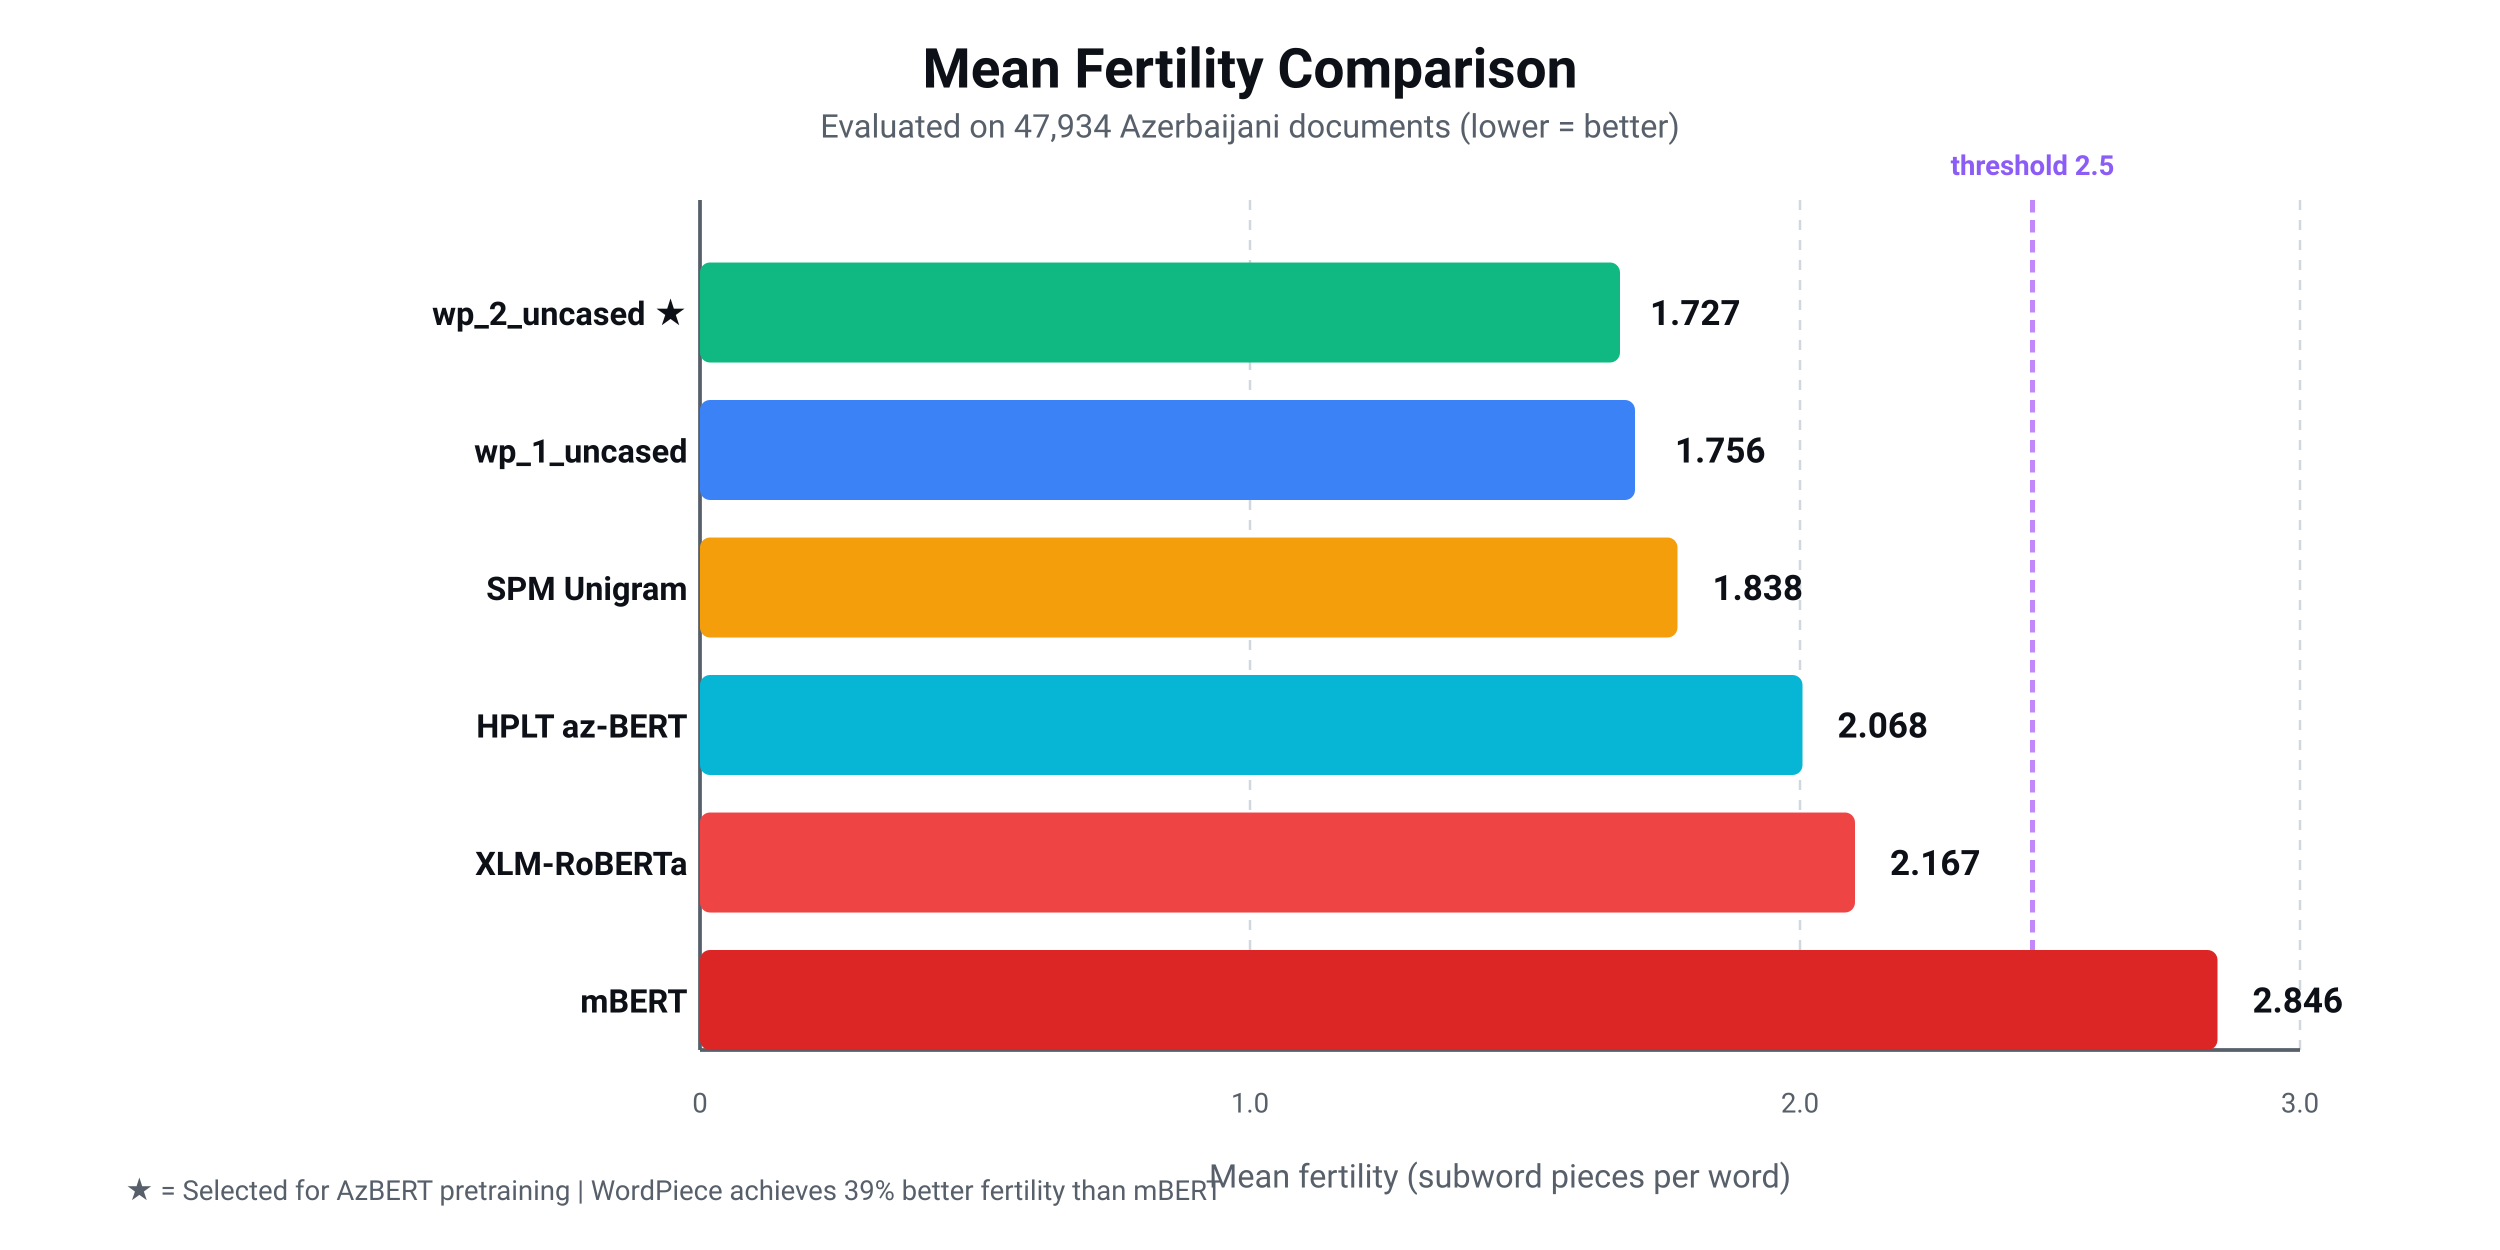
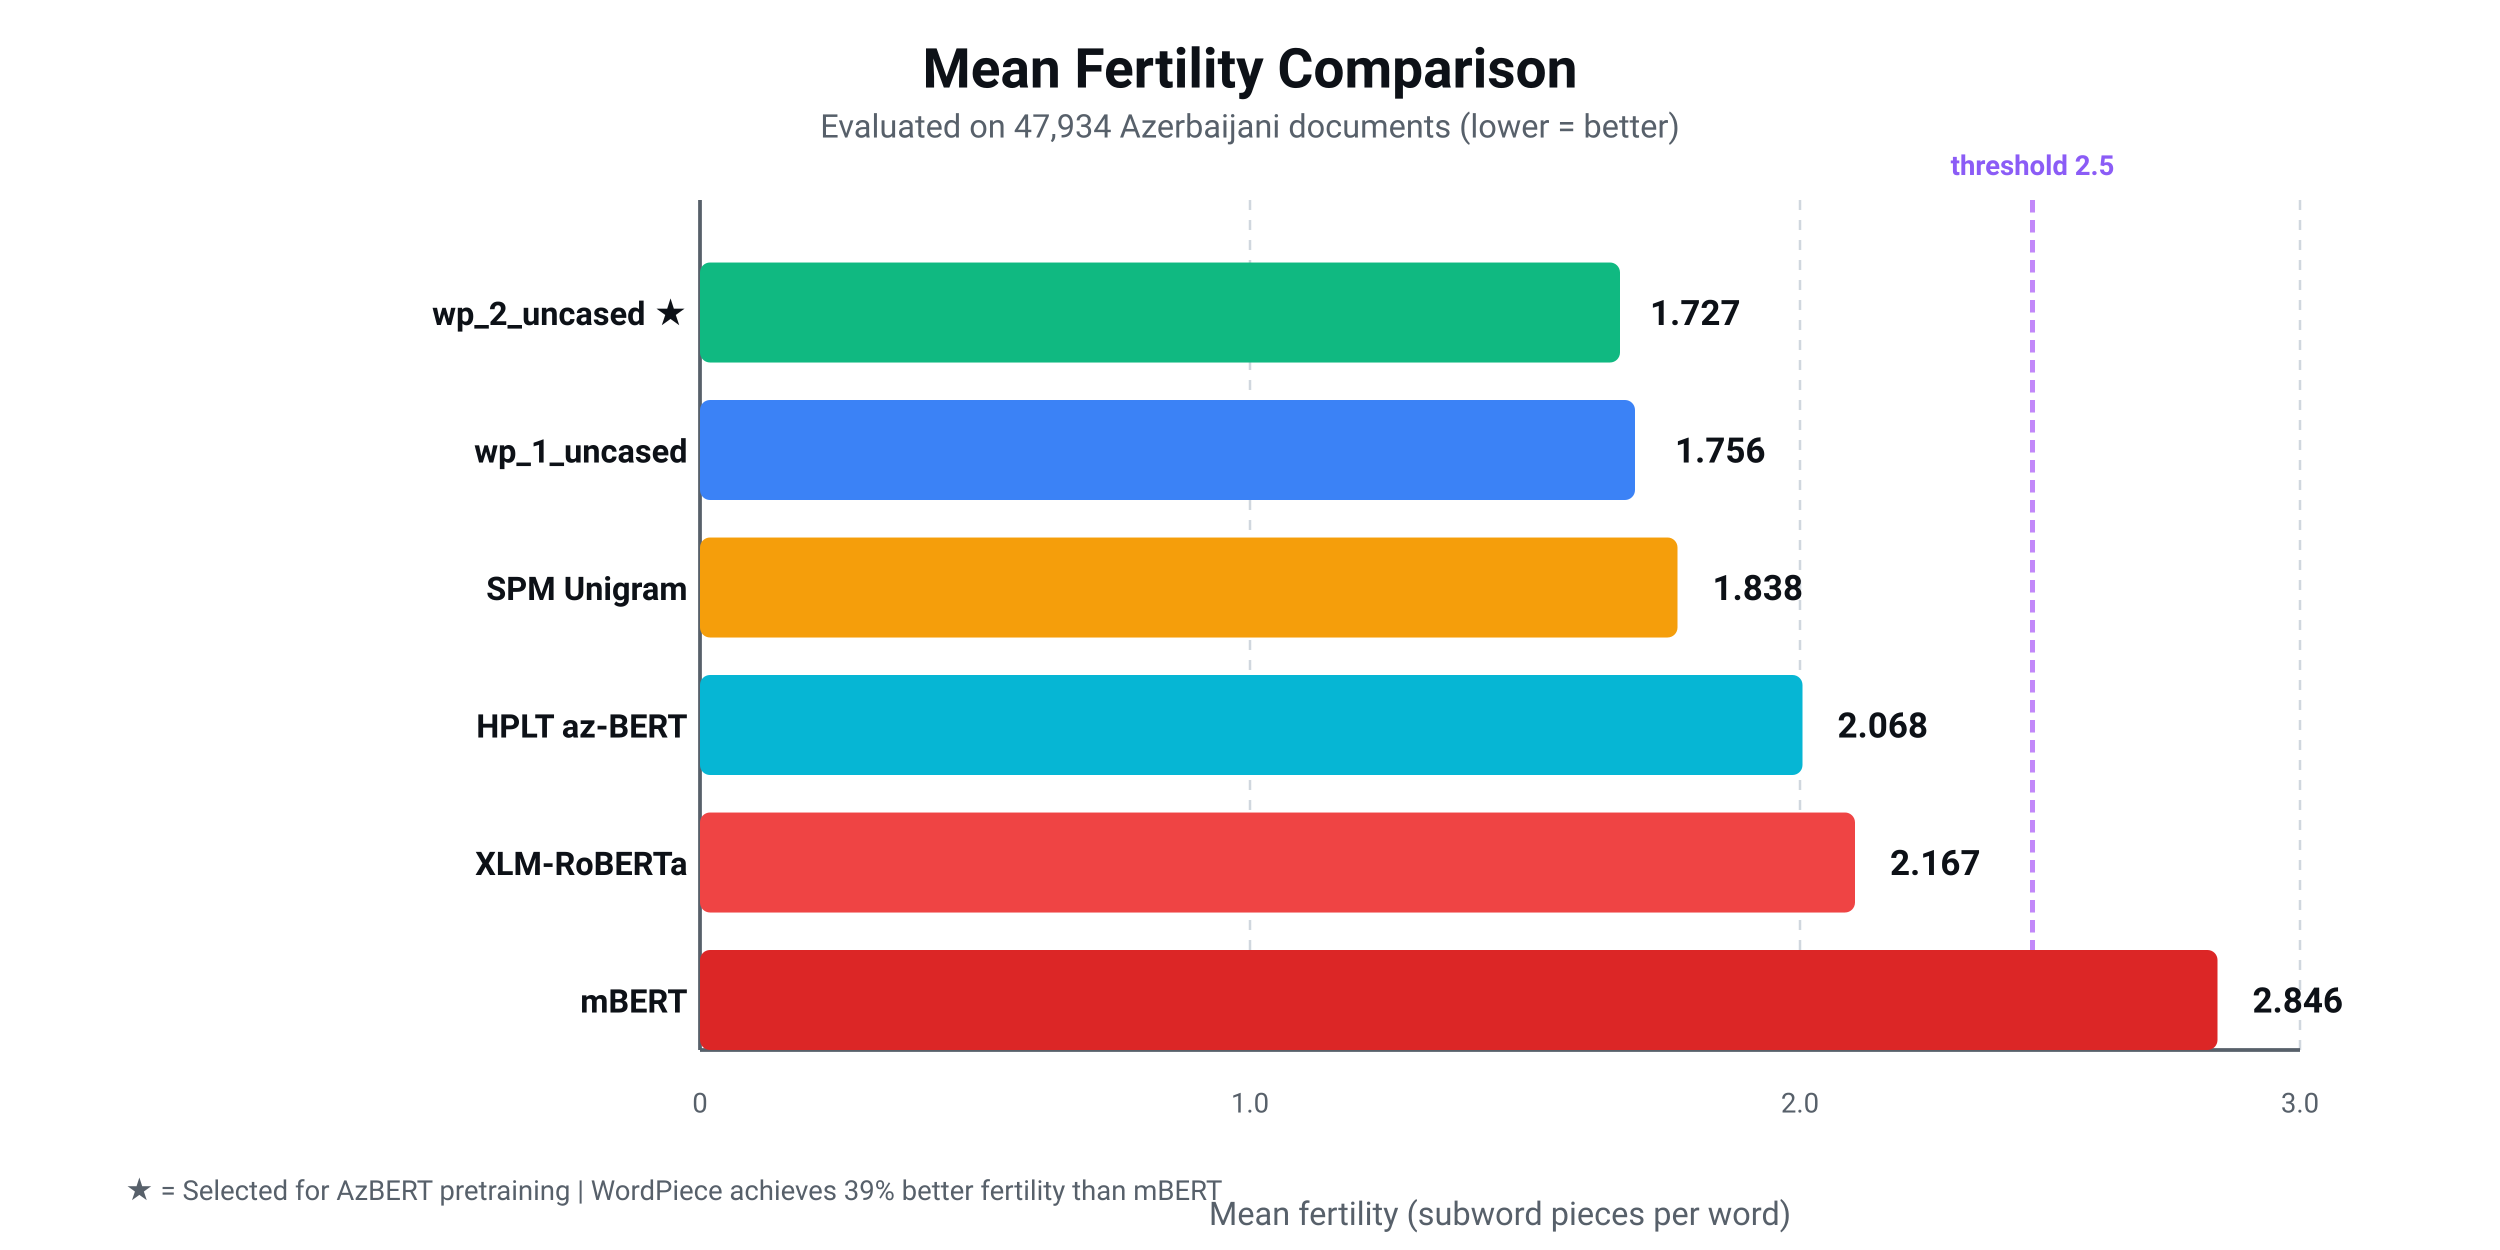
<svg xmlns="http://www.w3.org/2000/svg" viewBox="0 0 1000 500" font-family="Segoe UI, Roboto, -apple-system, sans-serif">
  <defs>
    <style>
      /* Light mode (default) */
      .title { font-size: 22px; font-weight: 700; fill: #0d1117; }
      .subtitle { font-size: 13px; fill: #57606a; }
      .label { font-size: 13px; font-weight: 600; fill: #0d1117; }
      .value { font-size: 14px; font-weight: 700; fill: #0d1117; }
      .tick { font-size: 11px; fill: #57606a; }
      .annot { font-size: 11px; fill: #8b5cf6; font-weight: 600; }

      /* Dark mode */
      @media (prefers-color-scheme: dark) {
        .title { fill: #e6edf3; }
-         .subtitle, .label { fill: #8b949e; }
+         .subtitle { fill: #c9d1d9; }
+         .label { fill: #e6edf3; }
        .value { fill: #e6edf3; }
-         .tick { fill: #6e7681; }
+         .tick { fill: #8b949e; }
        .annot { fill: #d2a8ff; }
      }

      /* Bars - light mode */
      .bar-selected { fill: #10b981; }
      .bar-wp { fill: #3b82f6; }
      .bar-spm { fill: #f59e0b; }
      .bar-hplt { fill: #06b6d4; }
      .bar-xlmr { fill: #ef4444; }
      .bar-mbert { fill: #dc2626; }

      /* Bars - dark mode */
      @media (prefers-color-scheme: dark) {
        .bar-selected { fill: #34d399; }
        .bar-wp { fill: #60a5fa; }
        .bar-spm { fill: #fbbf24; }
        .bar-hplt { fill: #22d3ee; }
        .bar-xlmr { fill: #f87171; }
        .bar-mbert { fill: #ef5350; }
      }

      /* Grid &amp; axes */
      .grid { stroke: #d0d7de; stroke-width: 1; stroke-dasharray: 4 4; }
      .axis { stroke: #57606a; stroke-width: 1.5; }
      @media (prefers-color-scheme: dark) {
        .grid { stroke: #30363d; }
        .axis { stroke: #6e7681; }
      }
    </style>
  </defs>
  <text x="500" y="35" text-anchor="middle" class="title">Mean Fertility Comparison</text>
  <text x="500" y="55" text-anchor="middle" class="subtitle">Evaluated on 47,934 Azerbaijani documents (lower = better)</text>
  <line x1="280" y1="80" x2="280" y2="420" class="axis" />
  <line x1="500" y1="80" x2="500" y2="420" class="grid" />
  <line x1="720" y1="80" x2="720" y2="420" class="grid" />
  <line x1="920" y1="80" x2="920" y2="420" class="grid" />
  <line x1="280" y1="420" x2="920" y2="420" class="axis" />
  <line x1="813" y1="80" x2="813" y2="420" stroke="#a855f7" stroke-width="2" stroke-dasharray="5 3" opacity="0.7" />
  <text x="813" y="70" text-anchor="middle" class="annot">threshold 2.5</text>
  <text x="280" y="445" text-anchor="middle" class="tick">0</text>
  <text x="500" y="445" text-anchor="middle" class="tick">1.0</text>
  <text x="720" y="445" text-anchor="middle" class="tick">2.0</text>
  <text x="920" y="445" text-anchor="middle" class="tick">3.0</text>
-   <text x="600" y="475" text-anchor="middle" class="subtitle">Mean fertility (subword pieces per word)</text>
+   <text x="600" y="490" text-anchor="middle" class="subtitle">Mean fertility (subword pieces per word)</text>
  <rect x="280" y="105" width="368" height="40" class="bar-selected" rx="4" />
  <text x="275" y="130" text-anchor="end" class="label">wp_2_uncased ★</text>
  <text x="660" y="130" class="value">1.727</text>
  <rect x="280" y="160" width="374" height="40" class="bar-wp" rx="4" />
  <text x="275" y="185" text-anchor="end" class="label">wp_1_uncased</text>
  <text x="670" y="185" class="value">1.756</text>
  <rect x="280" y="215" width="391" height="40" class="bar-spm" rx="4" />
  <text x="275" y="240" text-anchor="end" class="label">SPM Unigram</text>
  <text x="685" y="240" class="value">1.838</text>
  <rect x="280" y="270" width="441" height="40" class="bar-hplt" rx="4" />
  <text x="275" y="295" text-anchor="end" class="label">HPLT az-BERT</text>
  <text x="735" y="295" class="value">2.068</text>
  <rect x="280" y="325" width="462" height="40" class="bar-xlmr" rx="4" />
  <text x="275" y="350" text-anchor="end" class="label">XLM-RoBERTa</text>
  <text x="756" y="350" class="value">2.167</text>
  <rect x="280" y="380" width="607" height="40" class="bar-mbert" rx="4" />
  <text x="275" y="405" text-anchor="end" class="label">mBERT</text>
  <text x="901" y="405" class="value">2.846</text>
  <text x="50" y="480" font-size="11" fill="#57606a">
    ★ = Selected for AzBERT pretraining | WordPiece achieves 39% better fertility than mBERT
  </text>
</svg>
